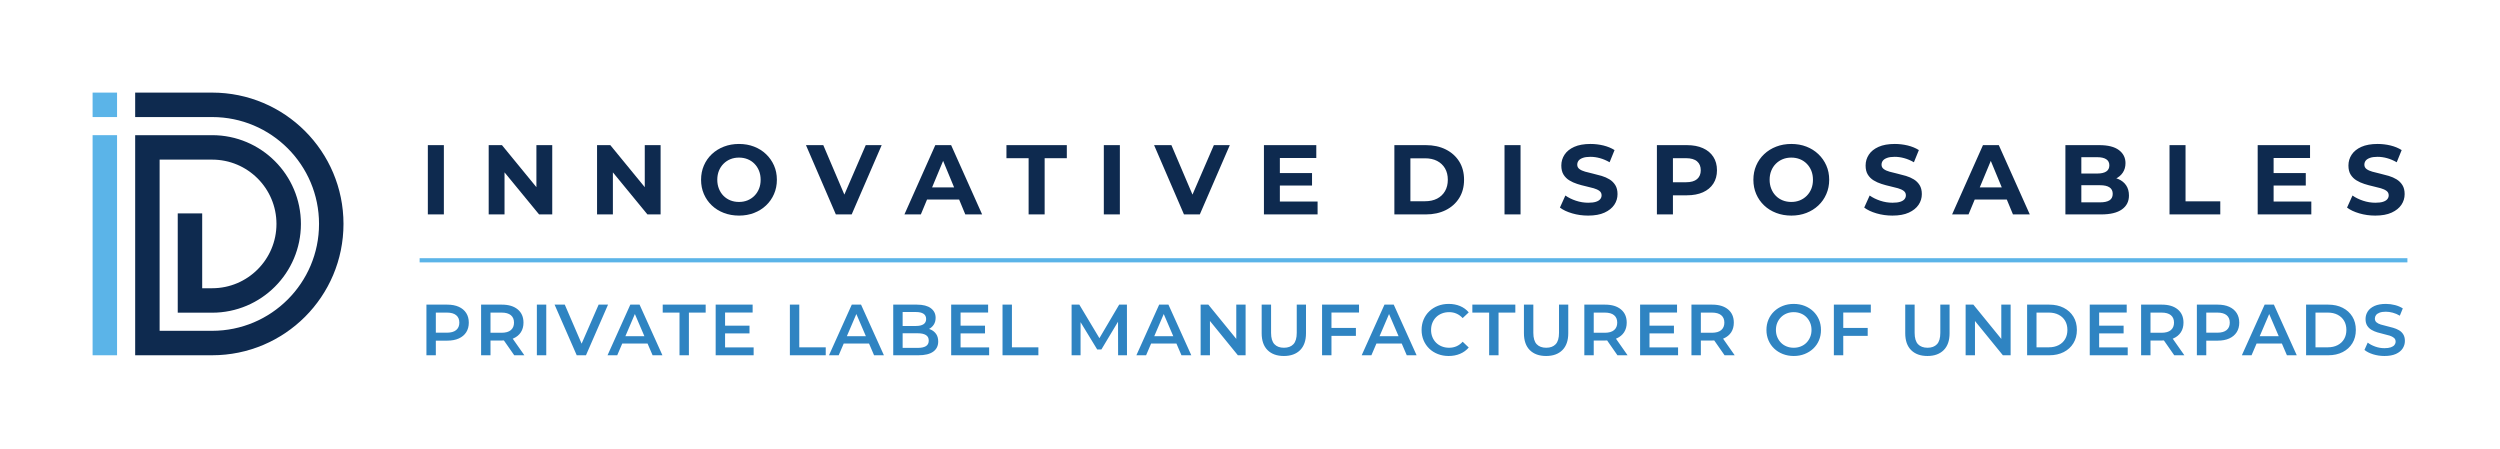
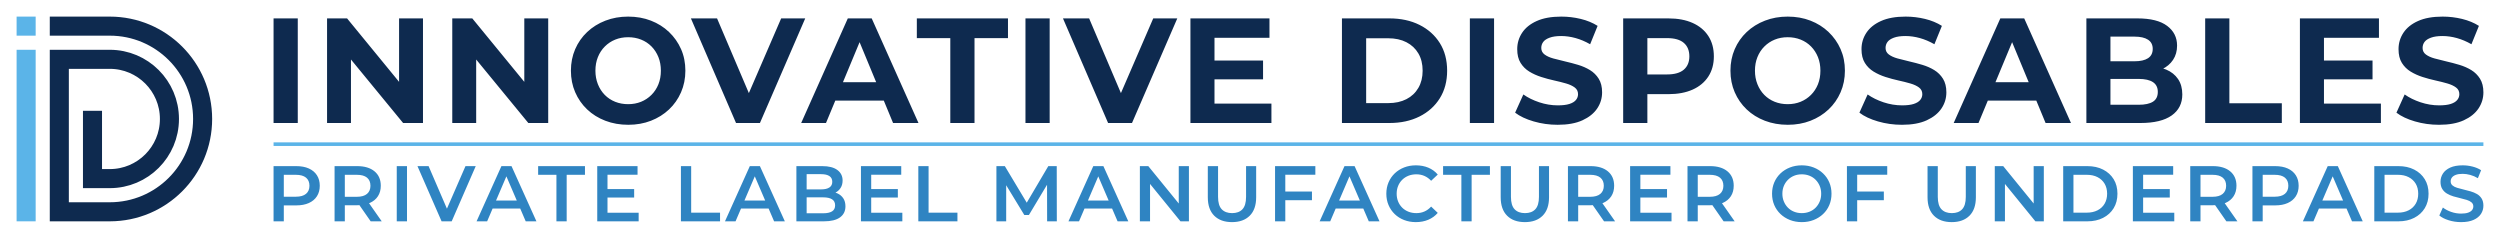
- <svg xmlns="http://www.w3.org/2000/svg" viewBox="-48.65 -48.65 1313.46 235.67" width="1313.46" height="235.67" role="img" aria-label="Innovative Disposables">
-   <g transform="translate(0 0) scale(0.237931)">
+ <svg xmlns="http://www.w3.org/2000/svg" viewBox="-12 -12 1806.93 172.54" width="1806.93" height="172.54" role="img" aria-label="Innovative Disposables">
+   <g transform="translate(0 0) scale(0.255114)">
    <g fill="#5BB4E8">
      <rect x="0" y="0" width="54" height="54" />
      <rect x="0" y="94" width="54" height="486" />
    </g>
    <path d="M94,27 H264 A263,263 0 0 1 264,553 H121 V121 H264 A169,169 0 0 1 264,459 H215 V266.8" fill="none" stroke="#0E2A4F" stroke-width="54" stroke-linejoin="miter" stroke-linecap="butt" />
  </g>
-   <path d="M176.13 64V27.6H184.55V64ZM208.1 64V27.6H215.07L236.55 53.81H233.17V27.6H241.49V64H234.57L213.04 37.79H216.42V64ZM265.03 64V27.6H272L293.48 53.81H290.1V27.6H298.42V64H291.5L269.97 37.79H273.35V64ZM339.64 64.62Q335.33 64.62 331.66 63.22Q328 61.82 325.32 59.27Q322.64 56.72 321.16 53.29Q319.68 49.86 319.68 45.8Q319.68 41.74 321.16 38.31Q322.64 34.88 325.34 32.33Q328.05 29.78 331.69 28.38Q335.33 26.98 339.59 26.98Q343.91 26.98 347.52 28.38Q351.14 29.78 353.81 32.33Q356.49 34.88 358 38.29Q359.51 41.69 359.51 45.8Q359.51 49.86 358 53.31Q356.49 56.77 353.81 59.29Q351.14 61.82 347.52 63.22Q343.91 64.62 339.64 64.62ZM339.59 57.45Q342.04 57.45 344.09 56.62Q346.14 55.78 347.7 54.22Q349.26 52.66 350.12 50.53Q350.98 48.4 350.98 45.8Q350.98 43.2 350.12 41.07Q349.26 38.94 347.73 37.38Q346.2 35.82 344.12 34.98Q342.04 34.15 339.59 34.15Q337.15 34.15 335.09 34.98Q333.04 35.82 331.48 37.38Q329.92 38.94 329.06 41.07Q328.2 43.2 328.2 45.8Q328.2 48.35 329.06 50.51Q329.92 52.66 331.45 54.22Q332.99 55.78 335.07 56.62Q337.15 57.45 339.59 57.45ZM390.49 64 374.79 27.6H383.89L397.62 59.84H392.26L406.2 27.6H414.57L398.81 64ZM426.52 64 442.74 27.6H451.06L467.34 64H458.5L445.19 31.86H448.52L435.15 64ZM434.63 56.2 436.87 49.8H455.59L457.88 56.2ZM491.77 64V34.46H480.12V27.6H511.84V34.46H500.19V64ZM531.28 64V27.6H539.71V64ZM573.39 64 557.69 27.6H566.79L580.52 59.84H575.16L589.1 27.6H597.47L581.71 64ZM615.4 64V27.6H642.91V34.36H623.77V57.24H643.59V64ZM623.15 48.82V42.26H640.67V48.82Z" fill="#0E2A4F" />
-   <path d="M683.93 64V27.6H700.46Q706.39 27.6 710.92 29.86Q715.44 32.12 717.99 36.18Q720.54 40.24 720.54 45.8Q720.54 51.31 717.99 55.39Q715.44 59.48 710.92 61.74Q706.39 64 700.46 64ZM692.35 57.08H700.05Q703.69 57.08 706.37 55.71Q709.04 54.33 710.53 51.78Q712.01 49.23 712.01 45.8Q712.01 42.32 710.53 39.79Q709.04 37.27 706.37 35.89Q703.69 34.52 700.05 34.52H692.35ZM741.8 64V27.6H750.22V64ZM785.73 64.62Q781.36 64.62 777.36 63.45Q773.35 62.28 770.91 60.41L773.77 54.07Q776.11 55.73 779.31 56.8Q782.5 57.86 785.78 57.86Q788.28 57.86 789.81 57.37Q791.34 56.88 792.07 55.99Q792.8 55.11 792.8 53.96Q792.8 52.51 791.66 51.65Q790.51 50.79 788.64 50.25Q786.77 49.7 784.51 49.21Q782.24 48.71 779.98 47.98Q777.72 47.26 775.85 46.11Q773.98 44.97 772.81 43.1Q771.64 41.22 771.64 38.31Q771.64 35.19 773.33 32.62Q775.02 30.04 778.42 28.51Q781.83 26.98 786.98 26.98Q790.41 26.98 793.74 27.78Q797.06 28.59 799.61 30.2L797.01 36.6Q794.46 35.14 791.92 34.44Q789.37 33.74 786.92 33.74Q784.48 33.74 782.92 34.31Q781.36 34.88 780.68 35.79Q780.01 36.7 780.01 37.9Q780.01 39.3 781.15 40.16Q782.3 41.02 784.17 41.54Q786.04 42.06 788.3 42.58Q790.56 43.1 792.83 43.77Q795.09 44.45 796.96 45.59Q798.83 46.74 800 48.61Q801.17 50.48 801.17 53.34Q801.17 56.41 799.46 58.96Q797.74 61.5 794.33 63.06Q790.93 64.62 785.73 64.62ZM821.86 64V27.6H837.62Q842.5 27.6 846.04 29.19Q849.58 30.77 851.5 33.74Q853.42 36.7 853.42 40.81Q853.42 44.86 851.5 47.83Q849.58 50.79 846.04 52.38Q842.5 53.96 837.62 53.96H826.54L830.28 50.17V64ZM830.28 51.1 826.54 47.1H837.15Q841.05 47.1 842.97 45.44Q844.9 43.77 844.9 40.81Q844.9 37.79 842.97 36.13Q841.05 34.46 837.15 34.46H826.54L830.28 30.46ZM892.52 64.62Q888.2 64.62 884.54 63.22Q880.87 61.82 878.19 59.27Q875.51 56.72 874.03 53.29Q872.55 49.86 872.55 45.8Q872.55 41.74 874.03 38.31Q875.51 34.88 878.22 32.33Q880.92 29.78 884.56 28.38Q888.2 26.98 892.47 26.98Q896.78 26.98 900.4 28.38Q904.01 29.78 906.69 32.33Q909.37 34.88 910.87 38.29Q912.38 41.69 912.38 45.8Q912.38 49.86 910.87 53.31Q909.37 56.77 906.69 59.29Q904.01 61.82 900.4 63.22Q896.78 64.62 892.52 64.62ZM892.47 57.45Q894.91 57.45 896.96 56.62Q899.02 55.78 900.58 54.22Q902.14 52.66 903 50.53Q903.85 48.4 903.85 45.8Q903.85 43.2 903 41.07Q902.14 38.94 900.6 37.38Q899.07 35.82 896.99 34.98Q894.91 34.15 892.47 34.15Q890.02 34.15 887.97 34.98Q885.91 35.82 884.35 37.38Q882.79 38.94 881.94 41.07Q881.08 43.2 881.08 45.8Q881.08 48.35 881.94 50.51Q882.79 52.66 884.33 54.22Q885.86 55.78 887.94 56.62Q890.02 57.45 892.47 57.45ZM945.6 64.62Q941.23 64.62 937.23 63.45Q933.23 62.28 930.78 60.41L933.64 54.07Q935.98 55.73 939.18 56.8Q942.38 57.86 945.65 57.86Q948.15 57.86 949.68 57.37Q951.22 56.88 951.95 55.99Q952.67 55.11 952.67 53.96Q952.67 52.51 951.53 51.65Q950.39 50.79 948.51 50.25Q946.64 49.7 944.38 49.21Q942.12 48.71 939.86 47.98Q937.59 47.26 935.72 46.11Q933.85 44.97 932.68 43.1Q931.51 41.22 931.51 38.31Q931.51 35.19 933.2 32.62Q934.89 30.04 938.3 28.51Q941.7 26.98 946.85 26.98Q950.28 26.98 953.61 27.78Q956.94 28.59 959.49 30.2L956.89 36.6Q954.34 35.14 951.79 34.44Q949.24 33.74 946.8 33.74Q944.35 33.74 942.79 34.31Q941.23 34.88 940.56 35.79Q939.88 36.7 939.88 37.9Q939.88 39.3 941.03 40.16Q942.17 41.02 944.04 41.54Q945.91 42.06 948.18 42.58Q950.44 43.1 952.7 43.77Q954.96 44.45 956.83 45.59Q958.71 46.74 959.88 48.61Q961.05 50.48 961.05 53.34Q961.05 56.41 959.33 58.96Q957.61 61.5 954.21 63.06Q950.8 64.62 945.6 64.62ZM976.95 64 993.17 27.6H1001.49L1017.77 64H1008.93L995.62 31.86H998.95L985.58 64ZM985.06 56.2 987.3 49.8H1006.02L1008.31 56.2ZM1036.48 64V27.6H1054.27Q1061.13 27.6 1064.59 30.2Q1068.05 32.8 1068.05 37.06Q1068.05 39.92 1066.64 42.03Q1065.24 44.14 1062.79 45.28Q1060.35 46.42 1057.18 46.42L1058.17 44.29Q1061.6 44.29 1064.25 45.41Q1066.9 46.53 1068.38 48.71Q1069.87 50.9 1069.87 54.07Q1069.87 58.75 1066.17 61.37Q1062.48 64 1055.31 64ZM1044.85 57.66H1054.68Q1057.96 57.66 1059.65 56.59Q1061.34 55.52 1061.34 53.18Q1061.34 50.9 1059.65 49.78Q1057.96 48.66 1054.68 48.66H1044.23V42.52H1053.23Q1056.29 42.52 1057.93 41.46Q1059.57 40.39 1059.57 38.21Q1059.57 36.08 1057.93 35.01Q1056.29 33.94 1053.23 33.94H1044.85ZM1091.18 64V27.6H1099.6V57.14H1117.85V64ZM1137.5 64V27.6H1165.01V34.36H1145.87V57.24H1165.68V64ZM1145.25 48.82V42.26H1162.77V48.82ZM1199.27 64.62Q1194.9 64.62 1190.9 63.45Q1186.89 62.28 1184.45 60.41L1187.31 54.07Q1189.65 55.73 1192.85 56.8Q1196.04 57.86 1199.32 57.86Q1201.82 57.86 1203.35 57.37Q1204.88 56.88 1205.61 55.99Q1206.34 55.11 1206.34 53.96Q1206.34 52.51 1205.2 51.65Q1204.05 50.79 1202.18 50.25Q1200.31 49.7 1198.05 49.21Q1195.78 48.71 1193.52 47.98Q1191.26 47.26 1189.39 46.11Q1187.52 44.97 1186.35 43.1Q1185.18 41.22 1185.18 38.31Q1185.18 35.19 1186.87 32.62Q1188.56 30.04 1191.96 28.51Q1195.37 26.98 1200.52 26.98Q1203.95 26.98 1207.28 27.78Q1210.6 28.59 1213.15 30.2L1210.55 36.6Q1208 35.14 1205.46 34.44Q1202.91 33.74 1200.46 33.74Q1198.02 33.74 1196.46 34.31Q1194.9 34.88 1194.22 35.79Q1193.55 36.7 1193.55 37.9Q1193.55 39.3 1194.69 40.16Q1195.84 41.02 1197.71 41.54Q1199.58 42.06 1201.84 42.58Q1204.1 43.1 1206.37 43.77Q1208.63 44.45 1210.5 45.59Q1212.37 46.74 1213.54 48.61Q1214.71 50.48 1214.71 53.34Q1214.71 56.41 1213 58.96Q1211.28 61.5 1207.87 63.06Q1204.47 64.62 1199.27 64.62Z" fill="#0E2A4F" />
-   <rect x="171.814" y="87" width="1044.35" height="2.2" fill="#5BB4E8" />
-   <path d="M175.39 138V111.4H186.33Q189.86 111.4 192.39 112.54Q194.92 113.68 196.29 115.81Q197.65 117.94 197.65 120.86Q197.65 123.79 196.29 125.92Q194.92 128.04 192.39 129.18Q189.86 130.32 186.33 130.32H178.12L180.33 128.01V138ZM180.33 128.54 178.12 126.14H186.1Q189.37 126.14 191.02 124.76Q192.68 123.37 192.68 120.86Q192.68 118.32 191.02 116.95Q189.37 115.58 186.1 115.58H178.12L180.33 113.15ZM204.11 138V111.4H215.02Q220.34 111.4 223.36 113.91Q226.38 116.42 226.38 120.86Q226.38 123.79 225.01 125.9Q223.65 128.01 221.12 129.13Q218.59 130.25 215.06 130.25H206.85L209.05 128.01V138ZM221.52 138 214.79 128.35H220.07L226.84 138ZM209.05 128.54 206.85 126.18H214.83Q218.1 126.18 219.75 124.78Q221.4 123.37 221.4 120.86Q221.4 118.32 219.75 116.95Q218.1 115.58 214.83 115.58H206.85L209.05 113.15ZM233.41 138V111.4H238.35V138ZM254.35 138 242.72 111.4H248.08L258.45 135.45H255.38L265.86 111.4H270.8L259.21 138ZM270.54 138 282.51 111.4H287.37L299.38 138H294.21L283.91 114.02H285.89L275.63 138ZM276.05 131.84 277.38 127.97H291.74L293.07 131.84ZM308.35 138V115.58H299.53V111.4H322.1V115.58H313.29V138ZM327.35 138V111.4H346.77V115.54H332.29V133.86H347.3V138ZM331.91 126.52V122.46H345.13V126.52ZM366.34 138V111.4H371.28V133.82H385.18V138ZM386.89 138 398.86 111.4H403.73L415.74 138H410.57L400.27 114.02H402.25L391.99 138ZM392.4 131.84 393.73 127.97H408.1L409.43 131.84ZM420.64 138V111.4H433.1Q437.89 111.4 440.4 113.28Q442.91 115.16 442.91 118.32Q442.91 120.44 441.92 121.94Q440.93 123.45 439.28 124.26Q437.62 125.08 435.69 125.08L436.37 123.71Q438.61 123.71 440.4 124.53Q442.18 125.35 443.23 126.9Q444.27 128.46 444.27 130.78Q444.27 134.2 441.65 136.1Q439.03 138 433.86 138ZM425.58 134.12H433.56Q436.33 134.12 437.81 133.21Q439.3 132.3 439.3 130.29Q439.3 128.31 437.81 127.38Q436.33 126.45 433.56 126.45H425.2V122.61H432.57Q435.15 122.61 436.54 121.7Q437.93 120.79 437.93 118.96Q437.93 117.1 436.54 116.19Q435.15 115.28 432.57 115.28H425.58ZM451.08 138V111.4H470.49V115.54H456.02V133.86H471.03V138ZM455.64 126.52V122.46H468.86V126.52ZM478.06 138V111.4H483V133.82H496.9V138ZM514.35 138V111.4H518.41L530.04 130.82H527.91L539.35 111.4H543.42L543.45 138H538.78L538.74 118.73H539.73L530 134.96H527.8L517.92 118.73H519.06V138ZM548.39 138 560.36 111.4H565.23L577.24 138H572.07L561.77 114.02H563.75L553.49 138ZM553.9 131.84 555.23 127.97H569.6L570.93 131.84ZM582.14 138V111.4H586.2L602.89 131.88H600.87V111.4H605.77V138H601.71L585.03 117.52H587.04V138ZM625.88 138.38Q620.4 138.38 617.31 135.3Q614.21 132.22 614.21 126.41V111.4H619.15V126.22Q619.15 130.32 620.92 132.19Q622.68 134.05 625.91 134.05Q629.14 134.05 630.89 132.19Q632.64 130.32 632.64 126.22V111.4H637.5V126.41Q637.5 132.22 634.41 135.3Q631.31 138.38 625.88 138.38ZM645.94 138V111.4H665.36V115.54H650.88V138ZM650.46 127.82V123.64H663.72V127.82ZM666.76 138 678.73 111.4H683.6L695.61 138H690.44L680.14 114.02H682.12L671.86 138ZM672.27 131.84 673.6 127.97H687.97L689.3 131.84ZM712.44 138.38Q709.4 138.38 706.8 137.37Q704.19 136.37 702.27 134.52Q700.36 132.68 699.29 130.17Q698.23 127.66 698.23 124.7Q698.23 121.74 699.29 119.23Q700.36 116.72 702.29 114.88Q704.23 113.03 706.82 112.03Q709.4 111.02 712.48 111.02Q715.75 111.02 718.44 112.14Q721.14 113.26 723 115.47L719.81 118.47Q718.37 116.91 716.58 116.13Q714.8 115.35 712.71 115.35Q710.62 115.35 708.89 116.04Q707.16 116.72 705.88 117.97Q704.61 119.23 703.91 120.94Q703.21 122.65 703.21 124.7Q703.21 126.75 703.91 128.46Q704.61 130.17 705.88 131.43Q707.16 132.68 708.89 133.36Q710.62 134.05 712.71 134.05Q714.8 134.05 716.58 133.27Q718.37 132.49 719.81 130.89L723 133.93Q721.14 136.1 718.44 137.24Q715.75 138.38 712.44 138.38ZM733.72 138V115.58H724.9V111.4H747.48V115.58H738.66V138ZM763.66 138.38Q758.19 138.38 755.09 135.3Q752 132.22 752 126.41V111.4H756.94V126.22Q756.94 130.32 758.7 132.19Q760.47 134.05 763.7 134.05Q766.93 134.05 768.68 132.19Q770.43 130.32 770.43 126.22V111.4H775.29V126.41Q775.29 132.22 772.19 135.3Q769.1 138.38 763.66 138.38ZM783.73 138V111.4H794.63Q799.95 111.4 802.97 113.91Q806 116.42 806 120.86Q806 123.79 804.63 125.9Q803.26 128.01 800.73 129.13Q798.21 130.25 794.67 130.25H786.46L788.67 128.01V138ZM801.13 138 794.41 128.35H799.69L806.45 138ZM788.67 128.54 786.46 126.18H794.44Q797.71 126.18 799.36 124.78Q801.02 123.37 801.02 120.86Q801.02 118.32 799.36 116.95Q797.71 115.58 794.44 115.58H786.46L788.67 113.15ZM813.03 138V111.4H832.44V115.54H817.97V133.86H832.98V138ZM817.59 126.52V122.46H830.81V126.52ZM840.01 138V111.4H850.91Q856.23 111.4 859.25 113.91Q862.27 116.42 862.27 120.86Q862.27 123.79 860.91 125.9Q859.54 128.01 857.01 129.13Q854.48 130.25 850.95 130.25H842.74L844.95 128.01V138ZM857.41 138 850.68 128.35H855.97L862.73 138ZM844.95 128.54 842.74 126.18H850.72Q853.99 126.18 855.64 124.78Q857.3 123.37 857.3 120.86Q857.3 118.32 855.64 116.95Q853.99 115.58 850.72 115.58H842.74L844.95 113.15ZM893.78 138.38Q890.66 138.38 888.04 137.35Q885.42 136.33 883.48 134.49Q881.54 132.64 880.48 130.15Q879.41 127.66 879.41 124.7Q879.41 121.74 880.48 119.25Q881.54 116.76 883.48 114.91Q885.42 113.07 888.04 112.05Q890.66 111.02 893.74 111.02Q896.85 111.02 899.46 112.05Q902.06 113.07 904 114.91Q905.94 116.76 907 119.25Q908.06 121.74 908.06 124.7Q908.06 127.66 907 130.17Q905.94 132.68 904 134.5Q902.06 136.33 899.46 137.35Q896.85 138.38 893.78 138.38ZM893.74 134.05Q895.75 134.05 897.46 133.36Q899.17 132.68 900.43 131.41Q901.68 130.13 902.38 128.44Q903.09 126.75 903.09 124.7Q903.09 122.65 902.38 120.96Q901.68 119.27 900.43 117.99Q899.17 116.72 897.46 116.04Q895.75 115.35 893.74 115.35Q891.72 115.35 890.03 116.04Q888.34 116.72 887.07 117.99Q885.8 119.27 885.09 120.96Q884.39 122.65 884.39 124.7Q884.39 126.71 885.09 128.42Q885.8 130.13 887.05 131.41Q888.3 132.68 890.01 133.36Q891.72 134.05 893.74 134.05ZM914.83 138V111.4H934.25V115.54H919.77V138ZM919.35 127.82V123.64H932.61V127.82ZM964 138.38Q958.53 138.38 955.43 135.3Q952.33 132.22 952.33 126.41V111.4H957.27V126.22Q957.27 130.32 959.04 132.19Q960.81 134.05 964.04 134.05Q967.27 134.05 969.02 132.19Q970.76 130.32 970.76 126.22V111.4H975.63V126.41Q975.63 132.22 972.53 135.3Q969.43 138.38 964 138.38ZM984.06 138V111.4H988.13L1004.81 131.88H1002.8V111.4H1007.7V138H1003.63L986.95 117.52H988.97V138ZM1016.36 138V111.4H1027.99Q1032.32 111.4 1035.59 113.07Q1038.86 114.74 1040.68 117.71Q1042.51 120.67 1042.51 124.7Q1042.51 128.69 1040.68 131.67Q1038.86 134.66 1035.59 136.33Q1032.32 138 1027.99 138ZM1021.3 133.82H1027.76Q1030.73 133.82 1032.93 132.68Q1035.14 131.54 1036.33 129.49Q1037.53 127.44 1037.53 124.7Q1037.53 121.93 1036.33 119.89Q1035.14 117.86 1032.93 116.72Q1030.73 115.58 1027.76 115.58H1021.3ZM1049.27 138V111.4H1068.69V115.54H1054.21V133.86H1069.22V138ZM1053.83 126.52V122.46H1067.06V126.52ZM1076.25 138V111.4H1087.16Q1092.48 111.4 1095.5 113.91Q1098.52 116.42 1098.52 120.86Q1098.52 123.79 1097.15 125.9Q1095.78 128.01 1093.26 129.13Q1090.73 130.25 1087.2 130.25H1078.99L1081.19 128.01V138ZM1093.66 138 1086.93 128.35H1092.21L1098.98 138ZM1081.19 128.54 1078.99 126.18H1086.97Q1090.24 126.18 1091.89 124.78Q1093.54 123.37 1093.54 120.86Q1093.54 118.32 1091.89 116.95Q1090.24 115.58 1086.97 115.58H1078.99L1081.19 113.15ZM1105.55 138V111.4H1116.49Q1120.03 111.4 1122.55 112.54Q1125.08 113.68 1126.45 115.81Q1127.82 117.94 1127.82 120.86Q1127.82 123.79 1126.45 125.92Q1125.08 128.04 1122.55 129.18Q1120.03 130.32 1116.49 130.32H1108.29L1110.49 128.01V138ZM1110.49 128.54 1108.29 126.14H1116.27Q1119.53 126.14 1121.19 124.76Q1122.84 123.37 1122.84 120.86Q1122.84 118.32 1121.19 116.95Q1119.53 115.58 1116.27 115.58H1108.29L1110.49 113.15ZM1129.19 138 1141.16 111.4H1146.02L1158.03 138H1152.86L1142.56 114.02H1144.54L1134.28 138ZM1134.7 131.84 1136.03 127.97H1150.39L1151.72 131.84ZM1162.93 138V111.4H1174.56Q1178.89 111.4 1182.16 113.07Q1185.43 114.74 1187.25 117.71Q1189.07 120.67 1189.07 124.7Q1189.07 128.69 1187.25 131.67Q1185.43 134.66 1182.16 136.33Q1178.89 138 1174.56 138ZM1167.87 133.82H1174.33Q1177.29 133.82 1179.5 132.68Q1181.7 131.54 1182.9 129.49Q1184.1 127.44 1184.1 124.7Q1184.1 121.93 1182.9 119.89Q1181.7 117.86 1179.5 116.72Q1177.29 115.58 1174.33 115.58H1167.87ZM1204.08 138.38Q1200.97 138.38 1198.12 137.49Q1195.27 136.59 1193.6 135.19L1195.31 131.35Q1196.9 132.6 1199.26 133.44Q1201.61 134.28 1204.08 134.28Q1206.17 134.28 1207.47 133.82Q1208.76 133.36 1209.37 132.59Q1209.97 131.81 1209.97 130.82Q1209.97 129.6 1209.1 128.86Q1208.23 128.12 1206.84 127.68Q1205.45 127.25 1203.76 126.87Q1202.07 126.49 1200.38 125.97Q1198.69 125.46 1197.3 124.64Q1195.91 123.83 1195.04 122.46Q1194.17 121.09 1194.17 118.96Q1194.17 116.8 1195.32 114.99Q1196.48 113.19 1198.86 112.1Q1201.23 111.02 1204.88 111.02Q1207.28 111.02 1209.63 111.63Q1211.99 112.24 1213.74 113.38L1212.18 117.21Q1210.39 116.15 1208.49 115.64Q1206.59 115.12 1204.84 115.12Q1202.79 115.12 1201.52 115.62Q1200.25 116.11 1199.66 116.91Q1199.07 117.71 1199.07 118.73Q1199.07 119.95 1199.92 120.69Q1200.78 121.43 1202.16 121.85Q1203.55 122.27 1205.26 122.67Q1206.97 123.07 1208.66 123.56Q1210.35 124.05 1211.74 124.85Q1213.13 125.65 1213.98 127.02Q1214.84 128.39 1214.84 130.48Q1214.84 132.6 1213.68 134.41Q1212.52 136.21 1210.13 137.3Q1207.73 138.38 1204.08 138.38Z" fill="#2F84C2" />
+   <path d="M185.72 76.9V1.3H203.22V76.9ZM224.39 76.9V1.3H238.86L283.46 55.73H276.44V1.3H293.72V76.9H279.36L234.65 22.46H241.67V76.9ZM314.89 76.9V1.3H329.36L373.97 55.73H366.95V1.3H384.23V76.9H369.86L325.15 22.46H332.17V76.9ZM442.11 78.19Q433.15 78.19 425.54 75.28Q417.92 72.36 412.36 67.07Q406.8 61.78 403.72 54.65Q400.64 47.52 400.64 39.1Q400.64 30.67 403.72 23.54Q406.8 16.42 412.41 11.12Q418.03 5.83 425.59 2.92Q433.15 0 442.01 0Q450.97 0 458.48 2.92Q465.98 5.83 471.54 11.12Q477.11 16.42 480.24 23.49Q483.37 30.56 483.37 39.1Q483.37 47.52 480.24 54.7Q477.11 61.88 471.54 67.12Q465.98 72.36 458.48 75.28Q450.97 78.19 442.11 78.19ZM442.01 63.29Q447.08 63.29 451.35 61.56Q455.61 59.83 458.85 56.59Q462.09 53.35 463.88 48.92Q465.66 44.5 465.66 39.1Q465.66 33.7 463.88 29.27Q462.09 24.84 458.91 21.6Q455.72 18.36 451.4 16.63Q447.08 14.9 442.01 14.9Q436.93 14.9 432.66 16.63Q428.4 18.36 425.16 21.6Q421.92 24.84 420.14 29.27Q418.35 33.7 418.35 39.1Q418.35 44.39 420.14 48.87Q421.92 53.35 425.1 56.59Q428.29 59.83 432.61 61.56Q436.93 63.29 442.01 63.29ZM519.98 76.9 487.37 1.3H506.27L534.78 68.26H523.65L552.6 1.3H569.99L537.26 76.9ZM567.07 76.9 600.77 1.3H618.05L651.85 76.9H633.49L605.84 10.15H612.75L585 76.9ZM583.92 60.7 588.56 47.41H627.44L632.19 60.7ZM674.85 76.9V15.55H650.66V1.3H716.54V15.55H692.35V76.9ZM729.18 76.9V1.3H746.67V76.9ZM788.9 76.9 756.29 1.3H775.19L803.7 68.26H792.57L821.52 1.3H838.91L806.18 76.9ZM848.41 76.9V1.3H905.54V15.34H865.8V62.86H906.95V76.9ZM864.5 45.36V31.75H900.9V45.36ZM957.92 76.9V1.3H992.27Q1004.58 1.3 1013.97 5.99Q1023.37 10.69 1028.66 19.12Q1033.95 27.54 1033.95 39.1Q1033.95 50.54 1028.66 59.02Q1023.37 67.5 1013.97 72.2Q1004.58 76.9 992.27 76.9ZM975.42 62.53H991.4Q998.96 62.53 1004.52 59.67Q1010.09 56.81 1013.16 51.52Q1016.24 46.22 1016.24 39.1Q1016.24 31.86 1013.16 26.62Q1010.09 21.38 1004.52 18.52Q998.96 15.66 991.4 15.66H975.42ZM1050.37 76.9V1.3H1067.87V76.9ZM1113.87 78.19Q1104.8 78.19 1096.49 75.76Q1088.17 73.33 1083.09 69.44L1089.03 56.27Q1093.89 59.72 1100.54 61.94Q1107.18 64.15 1113.98 64.15Q1119.17 64.15 1122.35 63.13Q1125.54 62.1 1127.05 60.26Q1128.56 58.43 1128.56 56.05Q1128.56 53.03 1126.19 51.25Q1123.81 49.46 1119.92 48.33Q1116.03 47.2 1111.34 46.17Q1106.64 45.14 1101.94 43.63Q1097.24 42.12 1093.35 39.74Q1089.47 37.37 1087.04 33.48Q1084.61 29.59 1084.61 23.54Q1084.61 17.06 1088.12 11.72Q1091.63 6.37 1098.7 3.19Q1105.77 0 1116.47 0Q1123.59 0 1130.51 1.67Q1137.42 3.35 1142.71 6.7L1137.31 19.98Q1132.02 16.96 1126.73 15.5Q1121.43 14.04 1116.36 14.04Q1111.28 14.04 1108.04 15.23Q1104.8 16.42 1103.4 18.31Q1101.99 20.2 1101.99 22.68Q1101.99 25.6 1104.37 27.38Q1106.75 29.16 1110.63 30.24Q1114.52 31.32 1119.22 32.4Q1123.92 33.48 1128.62 34.88Q1133.31 36.29 1137.2 38.66Q1141.09 41.04 1143.52 44.93Q1145.95 48.82 1145.95 54.76Q1145.95 61.13 1142.39 66.42Q1138.82 71.71 1131.75 74.95Q1124.67 78.19 1113.87 78.19ZM1161.18 76.9V1.3H1193.9Q1204.05 1.3 1211.4 4.59Q1218.74 7.88 1222.74 14.04Q1226.73 20.2 1226.73 28.73Q1226.73 37.15 1222.74 43.31Q1218.74 49.46 1211.4 52.76Q1204.05 56.05 1193.9 56.05H1170.9L1178.67 48.17V76.9ZM1178.67 50.11 1170.9 41.8H1192.93Q1201.03 41.8 1205.03 38.34Q1209.02 34.88 1209.02 28.73Q1209.02 22.46 1205.03 19.01Q1201.03 15.55 1192.93 15.55H1170.9L1178.67 7.24ZM1280.19 78.19Q1271.23 78.19 1263.62 75.28Q1256 72.36 1250.44 67.07Q1244.88 61.78 1241.8 54.65Q1238.72 47.52 1238.72 39.1Q1238.72 30.67 1241.8 23.54Q1244.88 16.42 1250.49 11.12Q1256.11 5.83 1263.67 2.92Q1271.23 0 1280.09 0Q1289.05 0 1296.56 2.92Q1304.06 5.83 1309.62 11.12Q1315.19 16.42 1318.32 23.49Q1321.45 30.56 1321.45 39.1Q1321.45 47.52 1318.32 54.7Q1315.19 61.88 1309.62 67.12Q1304.06 72.36 1296.56 75.28Q1289.05 78.19 1280.19 78.19ZM1280.09 63.29Q1285.16 63.29 1289.43 61.56Q1293.69 59.83 1296.93 56.59Q1300.17 53.35 1301.96 48.92Q1303.74 44.5 1303.74 39.1Q1303.74 33.7 1301.96 29.27Q1300.17 24.84 1296.99 21.6Q1293.8 18.36 1289.48 16.63Q1285.16 14.9 1280.09 14.9Q1275.01 14.9 1270.74 16.63Q1266.48 18.36 1263.24 21.6Q1260 24.84 1258.22 29.27Q1256.43 33.7 1256.43 39.1Q1256.43 44.39 1258.22 48.87Q1260 53.35 1263.18 56.59Q1266.37 59.83 1270.69 61.56Q1275.01 63.29 1280.09 63.29ZM1362.71 78.19Q1353.63 78.19 1345.32 75.76Q1337 73.33 1331.93 69.44L1337.87 56.27Q1342.73 59.72 1349.37 61.94Q1356.01 64.15 1362.81 64.15Q1368 64.15 1371.18 63.13Q1374.37 62.1 1375.88 60.26Q1377.39 58.43 1377.39 56.05Q1377.39 53.03 1375.02 51.25Q1372.64 49.46 1368.75 48.33Q1364.87 47.2 1360.17 46.17Q1355.47 45.14 1350.77 43.63Q1346.07 42.12 1342.19 39.74Q1338.3 37.37 1335.87 33.48Q1333.44 29.59 1333.44 23.54Q1333.44 17.06 1336.95 11.72Q1340.46 6.37 1347.53 3.19Q1354.61 0 1365.3 0Q1372.43 0 1379.34 1.67Q1386.25 3.35 1391.54 6.7L1386.14 19.98Q1380.85 16.96 1375.56 15.5Q1370.27 14.04 1365.19 14.04Q1360.11 14.04 1356.87 15.23Q1353.63 16.42 1352.23 18.31Q1350.83 20.2 1350.83 22.68Q1350.83 25.6 1353.2 27.38Q1355.58 29.16 1359.47 30.24Q1363.35 31.32 1368.05 32.4Q1372.75 33.48 1377.45 34.88Q1382.15 36.29 1386.03 38.66Q1389.92 41.04 1392.35 44.93Q1394.78 48.82 1394.78 54.76Q1394.78 61.13 1391.22 66.42Q1387.65 71.71 1380.58 74.95Q1373.51 78.19 1362.71 78.19ZM1400.07 76.9 1433.77 1.3H1451.05L1484.85 76.9H1466.49L1438.85 10.15H1445.76L1418 76.9ZM1416.92 60.7 1421.57 47.41H1460.45L1465.2 60.7ZM1495.98 76.9V1.3H1532.91Q1547.17 1.3 1554.35 6.7Q1561.53 12.1 1561.53 20.95Q1561.53 26.89 1558.62 31.27Q1555.7 35.64 1550.63 38.02Q1545.55 40.39 1538.96 40.39L1541.01 35.96Q1548.14 35.96 1553.65 38.29Q1559.16 40.61 1562.24 45.14Q1565.31 49.68 1565.31 56.27Q1565.31 65.99 1557.65 71.44Q1549.98 76.9 1535.07 76.9ZM1513.37 63.72H1533.78Q1540.58 63.72 1544.09 61.51Q1547.6 59.29 1547.6 54.43Q1547.6 49.68 1544.09 47.36Q1540.58 45.04 1533.78 45.04H1512.07V32.29H1530.75Q1537.13 32.29 1540.53 30.08Q1543.93 27.86 1543.93 23.33Q1543.93 18.9 1540.53 16.69Q1537.13 14.47 1530.75 14.47H1513.37ZM1581.84 76.9V1.3H1599.33V62.64H1637.24V76.9ZM1650.31 76.9V1.3H1707.44V15.34H1667.7V62.86H1708.85V76.9ZM1666.4 45.36V31.75H1702.8V45.36ZM1750.86 78.19Q1741.79 78.19 1733.47 75.76Q1725.15 73.33 1720.08 69.44L1726.02 56.27Q1730.88 59.72 1737.52 61.94Q1744.16 64.15 1750.97 64.15Q1756.15 64.15 1759.34 63.13Q1762.52 62.1 1764.03 60.26Q1765.55 58.43 1765.55 56.05Q1765.55 53.03 1763.17 51.25Q1760.79 49.46 1756.91 48.33Q1753.02 47.2 1748.32 46.17Q1743.62 45.14 1738.92 43.63Q1734.23 42.12 1730.34 39.74Q1726.45 37.37 1724.02 33.48Q1721.59 29.59 1721.59 23.54Q1721.59 17.06 1725.1 11.72Q1728.61 6.37 1735.68 3.19Q1742.76 0 1753.45 0Q1760.58 0 1767.49 1.67Q1774.4 3.35 1779.69 6.7L1774.29 19.98Q1769 16.96 1763.71 15.5Q1758.42 14.04 1753.34 14.04Q1748.27 14.04 1745.03 15.23Q1741.79 16.42 1740.38 18.31Q1738.98 20.2 1738.98 22.68Q1738.98 25.6 1741.35 27.38Q1743.73 29.16 1747.62 30.24Q1751.51 31.32 1756.2 32.4Q1760.9 33.48 1765.6 34.88Q1770.3 36.29 1774.19 38.66Q1778.07 41.04 1780.5 44.93Q1782.93 48.82 1782.93 54.76Q1782.93 61.13 1779.37 66.42Q1775.81 71.71 1768.73 74.95Q1761.66 78.19 1750.86 78.19Z" fill="#0E2A4F" />
+   <rect x="185.723" y="90.896" width="1597.21" height="2.6" fill="#5BB4E8" />
+   <path d="M185.72 147.97V108.07H202.14Q207.44 108.07 211.23 109.78Q215.02 111.49 217.07 114.68Q219.12 117.87 219.12 122.26Q219.12 126.65 217.07 129.84Q215.02 133.03 211.23 134.74Q207.44 136.45 202.14 136.45H189.83L193.13 132.98V147.97ZM193.13 133.77 189.83 130.18H201.8Q206.7 130.18 209.18 128.1Q211.66 126.02 211.66 122.26Q211.66 118.44 209.18 116.39Q206.7 114.34 201.8 114.34H189.83L193.13 110.69ZM229.82 147.97V108.07H246.17Q254.15 108.07 258.69 111.83Q263.22 115.59 263.22 122.26Q263.22 126.65 261.17 129.81Q259.11 132.98 255.32 134.66Q251.53 136.34 246.23 136.34H233.92L237.23 132.98V147.97ZM255.92 147.97 245.83 133.49H253.76L263.9 147.97ZM237.23 133.77 233.92 130.24H245.89Q250.79 130.24 253.27 128.13Q255.75 126.02 255.75 122.26Q255.75 118.44 253.27 116.39Q250.79 114.34 245.89 114.34H233.92L237.23 110.69ZM274.76 147.97V108.07H282.17V147.97ZM307.17 147.97 289.73 108.07H297.77L313.33 144.15H308.71L324.44 108.07H331.85L314.47 147.97ZM332.45 147.97 350.41 108.07H357.71L375.72 147.97H367.97L352.52 112H355.48L340.09 147.97ZM340.72 138.73 342.71 132.92H364.26L366.26 138.73ZM390.17 147.97V114.34H376.95V108.07H410.8V114.34H397.58V147.97ZM419.67 147.97V108.07H448.8V114.28H427.08V141.75H449.6V147.97ZM426.51 130.75V124.65H446.35V130.75ZM480.15 147.97V108.07H487.56V141.7H508.43V147.97ZM511.99 147.97 529.95 108.07H537.24L555.26 147.97H547.5L532.06 112H535.02L519.63 147.97ZM520.26 138.73 522.25 132.92H543.8L545.79 138.73ZM563.61 147.97V108.07H582.31Q589.49 108.07 593.25 110.89Q597.01 113.71 597.01 118.44Q597.01 121.63 595.53 123.88Q594.05 126.14 591.57 127.36Q589.09 128.59 586.18 128.59L587.21 126.53Q590.57 126.53 593.25 127.76Q595.93 128.99 597.5 131.32Q599.06 133.66 599.06 137.14Q599.06 142.27 595.13 145.12Q591.2 147.97 583.45 147.97ZM571.02 142.15H582.99Q587.15 142.15 589.37 140.78Q591.6 139.42 591.6 136.4Q591.6 133.43 589.37 132.03Q587.15 130.64 582.99 130.64H570.45V124.88H581.51Q585.38 124.88 587.46 123.51Q589.54 122.15 589.54 119.41Q589.54 116.62 587.46 115.25Q585.38 113.88 581.51 113.88H571.02ZM610.27 147.97V108.07H639.39V114.28H617.68V141.75H640.19V147.97ZM617.11 130.75V124.65H636.94V130.75ZM651.74 147.97V108.07H659.15V141.7H680.01V147.97ZM708.18 147.97V108.07H714.27L731.72 137.19H728.52L745.68 108.07H751.78L751.84 147.97H744.83L744.77 119.07H746.25L731.66 143.41H728.35L713.53 119.07H715.24V147.97ZM760.25 147.97 778.2 108.07H785.5L803.51 147.97H795.76L780.31 112H783.28L767.89 147.97ZM768.51 138.73 770.51 132.92H792.05L794.05 138.73ZM811.87 147.97V108.07H817.96L842.99 138.79H839.97V108.07H847.32V147.97H841.22L816.2 117.24H819.22V147.97ZM878.47 148.54Q870.27 148.54 865.62 143.92Q860.97 139.3 860.97 130.58V108.07H868.38V130.3Q868.38 136.45 871.03 139.25Q873.69 142.04 878.53 142.04Q883.38 142.04 886 139.25Q888.62 136.45 888.62 130.3V108.07H895.92V130.58Q895.92 139.3 891.27 143.92Q886.62 148.54 878.47 148.54ZM909.57 147.97V108.07H938.7V114.28H916.98V147.97ZM916.35 132.69V126.42H936.25V132.69ZM941.81 147.97 959.76 108.07H967.06L985.07 147.97H977.32L961.87 112H964.83L949.44 147.97ZM950.07 138.73 952.07 132.92H973.61L975.61 138.73ZM1011.32 148.54Q1006.76 148.54 1002.86 147.03Q998.95 145.52 996.07 142.75Q993.2 139.99 991.6 136.22Q990 132.46 990 128.02Q990 123.57 991.6 119.81Q993.2 116.05 996.1 113.28Q999.01 110.52 1002.89 109.01Q1006.76 107.5 1011.38 107.5Q1016.28 107.5 1020.33 109.18Q1024.37 110.86 1027.17 114.17L1022.38 118.67Q1020.21 116.33 1017.53 115.16Q1014.86 113.99 1011.72 113.99Q1008.59 113.99 1005.99 115.02Q1003.4 116.05 1001.49 117.93Q999.58 119.81 998.53 122.37Q997.47 124.94 997.47 128.02Q997.47 131.09 998.53 133.66Q999.58 136.22 1001.49 138.11Q1003.4 139.99 1005.99 141.01Q1008.59 142.04 1011.72 142.04Q1014.86 142.04 1017.53 140.87Q1020.21 139.7 1022.38 137.31L1027.17 141.87Q1024.37 145.12 1020.33 146.83Q1016.28 148.54 1011.32 148.54ZM1044.24 147.97V114.34H1031.02V108.07H1064.88V114.34H1051.65V147.97ZM1090.16 148.54Q1081.95 148.54 1077.31 143.92Q1072.66 139.3 1072.66 130.58V108.07H1080.07V130.3Q1080.07 136.45 1082.72 139.25Q1085.37 142.04 1090.22 142.04Q1095.06 142.04 1097.68 139.25Q1100.31 136.45 1100.31 130.3V108.07H1107.6V130.58Q1107.6 139.3 1102.96 143.92Q1098.31 148.54 1090.16 148.54ZM1121.26 147.97V108.07H1137.62Q1145.6 108.07 1150.13 111.83Q1154.66 115.59 1154.66 122.26Q1154.66 126.65 1152.61 129.81Q1150.55 132.98 1146.76 134.66Q1142.97 136.34 1137.67 136.34H1125.36L1128.67 132.98V147.97ZM1147.36 147.97 1137.27 133.49H1145.2L1155.34 147.97ZM1128.67 133.77 1125.36 130.24H1137.33Q1142.23 130.24 1144.71 128.13Q1147.19 126.02 1147.19 122.26Q1147.19 118.44 1144.71 116.39Q1142.23 114.34 1137.33 114.34H1125.36L1128.67 110.69ZM1166.2 147.97V108.07H1195.33V114.28H1173.61V141.75H1196.13V147.97ZM1173.04 130.75V124.65H1192.88V130.75ZM1207.68 147.97V108.07H1224.03Q1232.01 108.07 1236.55 111.83Q1241.08 115.59 1241.08 122.26Q1241.08 126.65 1239.03 129.81Q1236.97 132.98 1233.18 134.66Q1229.39 136.34 1224.09 136.34H1211.78L1215.09 132.98V147.97ZM1233.78 147.97 1223.69 133.49H1231.62L1241.76 147.97ZM1215.09 133.77 1211.78 130.24H1223.75Q1228.65 130.24 1231.13 128.13Q1233.61 126.02 1233.61 122.26Q1233.61 118.44 1231.13 116.39Q1228.65 114.34 1223.75 114.34H1211.78L1215.09 110.69ZM1290.33 148.54Q1285.66 148.54 1281.72 147Q1277.79 145.46 1274.88 142.69Q1271.98 139.93 1270.38 136.2Q1268.79 132.46 1268.79 128.02Q1268.79 123.57 1270.38 119.84Q1271.98 116.1 1274.88 113.34Q1277.79 110.57 1281.72 109.04Q1285.66 107.5 1290.27 107.5Q1294.95 107.5 1298.85 109.04Q1302.76 110.57 1305.66 113.34Q1308.57 116.1 1310.17 119.84Q1311.76 123.57 1311.76 128.02Q1311.76 132.46 1310.17 136.22Q1308.57 139.99 1305.66 142.72Q1302.76 145.46 1298.85 147Q1294.95 148.54 1290.33 148.54ZM1290.27 142.04Q1293.3 142.04 1295.86 141.01Q1298.43 139.99 1300.31 138.08Q1302.19 136.17 1303.24 133.63Q1304.3 131.09 1304.3 128.02Q1304.3 124.94 1303.24 122.4Q1302.19 119.87 1300.31 117.96Q1298.43 116.05 1295.86 115.02Q1293.3 113.99 1290.27 113.99Q1287.25 113.99 1284.72 115.02Q1282.18 116.05 1280.27 117.96Q1278.36 119.87 1277.31 122.4Q1276.25 124.94 1276.25 128.02Q1276.25 131.04 1277.31 133.6Q1278.36 136.17 1280.24 138.08Q1282.12 139.99 1284.69 141.01Q1287.25 142.04 1290.27 142.04ZM1322.91 147.97V108.07H1352.04V114.28H1330.32V147.97ZM1329.69 132.69V126.42H1349.59V132.69ZM1398.67 148.54Q1390.46 148.54 1385.82 143.92Q1381.17 139.3 1381.17 130.58V108.07H1388.58V130.3Q1388.58 136.45 1391.23 139.25Q1393.88 142.04 1398.73 142.04Q1403.57 142.04 1406.19 139.25Q1408.82 136.45 1408.82 130.3V108.07H1416.11V130.58Q1416.11 139.3 1411.47 143.92Q1406.82 148.54 1398.67 148.54ZM1429.77 147.97V108.07H1435.87L1460.89 138.79H1457.87V108.07H1465.22V147.97H1459.12L1434.1 117.24H1437.12V147.97ZM1479.22 147.97V108.07H1496.66Q1503.16 108.07 1508.06 110.57Q1512.96 113.08 1515.7 117.53Q1518.43 121.97 1518.43 128.02Q1518.43 134 1515.7 138.48Q1512.96 142.95 1508.06 145.46Q1503.16 147.97 1496.66 147.97ZM1486.63 141.7H1496.32Q1500.76 141.7 1504.07 139.99Q1507.38 138.28 1509.17 135.2Q1510.97 132.12 1510.97 128.02Q1510.97 123.86 1509.17 120.81Q1507.38 117.76 1504.07 116.05Q1500.76 114.34 1496.32 114.34H1486.63ZM1529.58 147.97V108.07H1558.71V114.28H1536.99V141.75H1559.51V147.97ZM1536.42 130.75V124.65H1556.26V130.75ZM1571.05 147.97V108.07H1587.41Q1595.39 108.07 1599.92 111.83Q1604.45 115.59 1604.45 122.26Q1604.45 126.65 1602.4 129.81Q1600.35 132.98 1596.56 134.66Q1592.77 136.34 1587.47 136.34H1575.16L1578.46 132.98V147.97ZM1597.16 147.97 1587.07 133.49H1594.99L1605.14 147.97ZM1578.46 133.77 1575.16 130.24H1587.13Q1592.03 130.24 1594.51 128.13Q1596.99 126.02 1596.99 122.26Q1596.99 118.44 1594.51 116.39Q1592.03 114.34 1587.13 114.34H1575.16L1578.46 110.69ZM1616 147.97V108.07H1632.42Q1637.72 108.07 1641.51 109.78Q1645.3 111.49 1647.35 114.68Q1649.4 117.87 1649.4 122.26Q1649.4 126.65 1647.35 129.84Q1645.3 133.03 1641.51 134.74Q1637.72 136.45 1632.42 136.45H1620.1L1623.41 132.98V147.97ZM1623.41 133.77 1620.1 130.18H1632.07Q1636.98 130.18 1639.46 128.1Q1641.94 126.02 1641.94 122.26Q1641.94 118.44 1639.46 116.39Q1636.98 114.34 1632.07 114.34H1620.1L1623.41 110.69ZM1652.46 147.97 1670.41 108.07H1677.71L1695.72 147.97H1687.97L1672.52 112H1675.48L1660.09 147.97ZM1660.72 138.73 1662.72 132.92H1684.26L1686.26 138.73ZM1704.07 147.97V108.07H1721.51Q1728.01 108.07 1732.91 110.57Q1737.82 113.08 1740.55 117.53Q1743.29 121.97 1743.29 128.02Q1743.29 134 1740.55 138.48Q1737.82 142.95 1732.91 145.46Q1728.01 147.97 1721.51 147.97ZM1711.48 141.7H1721.17Q1725.62 141.7 1728.92 139.99Q1732.23 138.28 1734.03 135.2Q1735.82 132.12 1735.82 128.02Q1735.82 123.86 1734.03 120.81Q1732.23 117.76 1728.92 116.05Q1725.62 114.34 1721.17 114.34H1711.48ZM1766.8 148.54Q1762.13 148.54 1757.85 147.2Q1753.58 145.86 1751.07 143.75L1753.64 137.99Q1756.03 139.87 1759.56 141.13Q1763.1 142.38 1766.8 142.38Q1769.94 142.38 1771.88 141.7Q1773.81 141.01 1774.73 139.84Q1775.64 138.68 1775.64 137.19Q1775.64 135.37 1774.33 134.26Q1773.02 133.15 1770.94 132.49Q1768.86 131.84 1766.32 131.26Q1763.78 130.69 1761.25 129.93Q1758.71 129.16 1756.63 127.93Q1754.55 126.71 1753.24 124.65Q1751.93 122.6 1751.93 119.41Q1751.93 116.16 1753.67 113.45Q1755.4 110.75 1758.97 109.12Q1762.53 107.5 1768 107.5Q1771.59 107.5 1775.13 108.41Q1778.66 109.32 1781.28 111.03L1778.94 116.79Q1776.27 115.19 1773.42 114.42Q1770.57 113.65 1767.94 113.65Q1764.87 113.65 1762.96 114.39Q1761.05 115.13 1760.16 116.33Q1759.28 117.53 1759.28 119.07Q1759.28 120.89 1760.56 122Q1761.84 123.11 1763.93 123.74Q1766.01 124.37 1768.57 124.97Q1771.14 125.57 1773.67 126.31Q1776.21 127.05 1778.29 128.24Q1780.37 129.44 1781.65 131.49Q1782.93 133.55 1782.93 136.68Q1782.93 139.87 1781.2 142.58Q1779.46 145.29 1775.87 146.91Q1772.28 148.54 1766.8 148.54Z" fill="#2F84C2" />
</svg>
